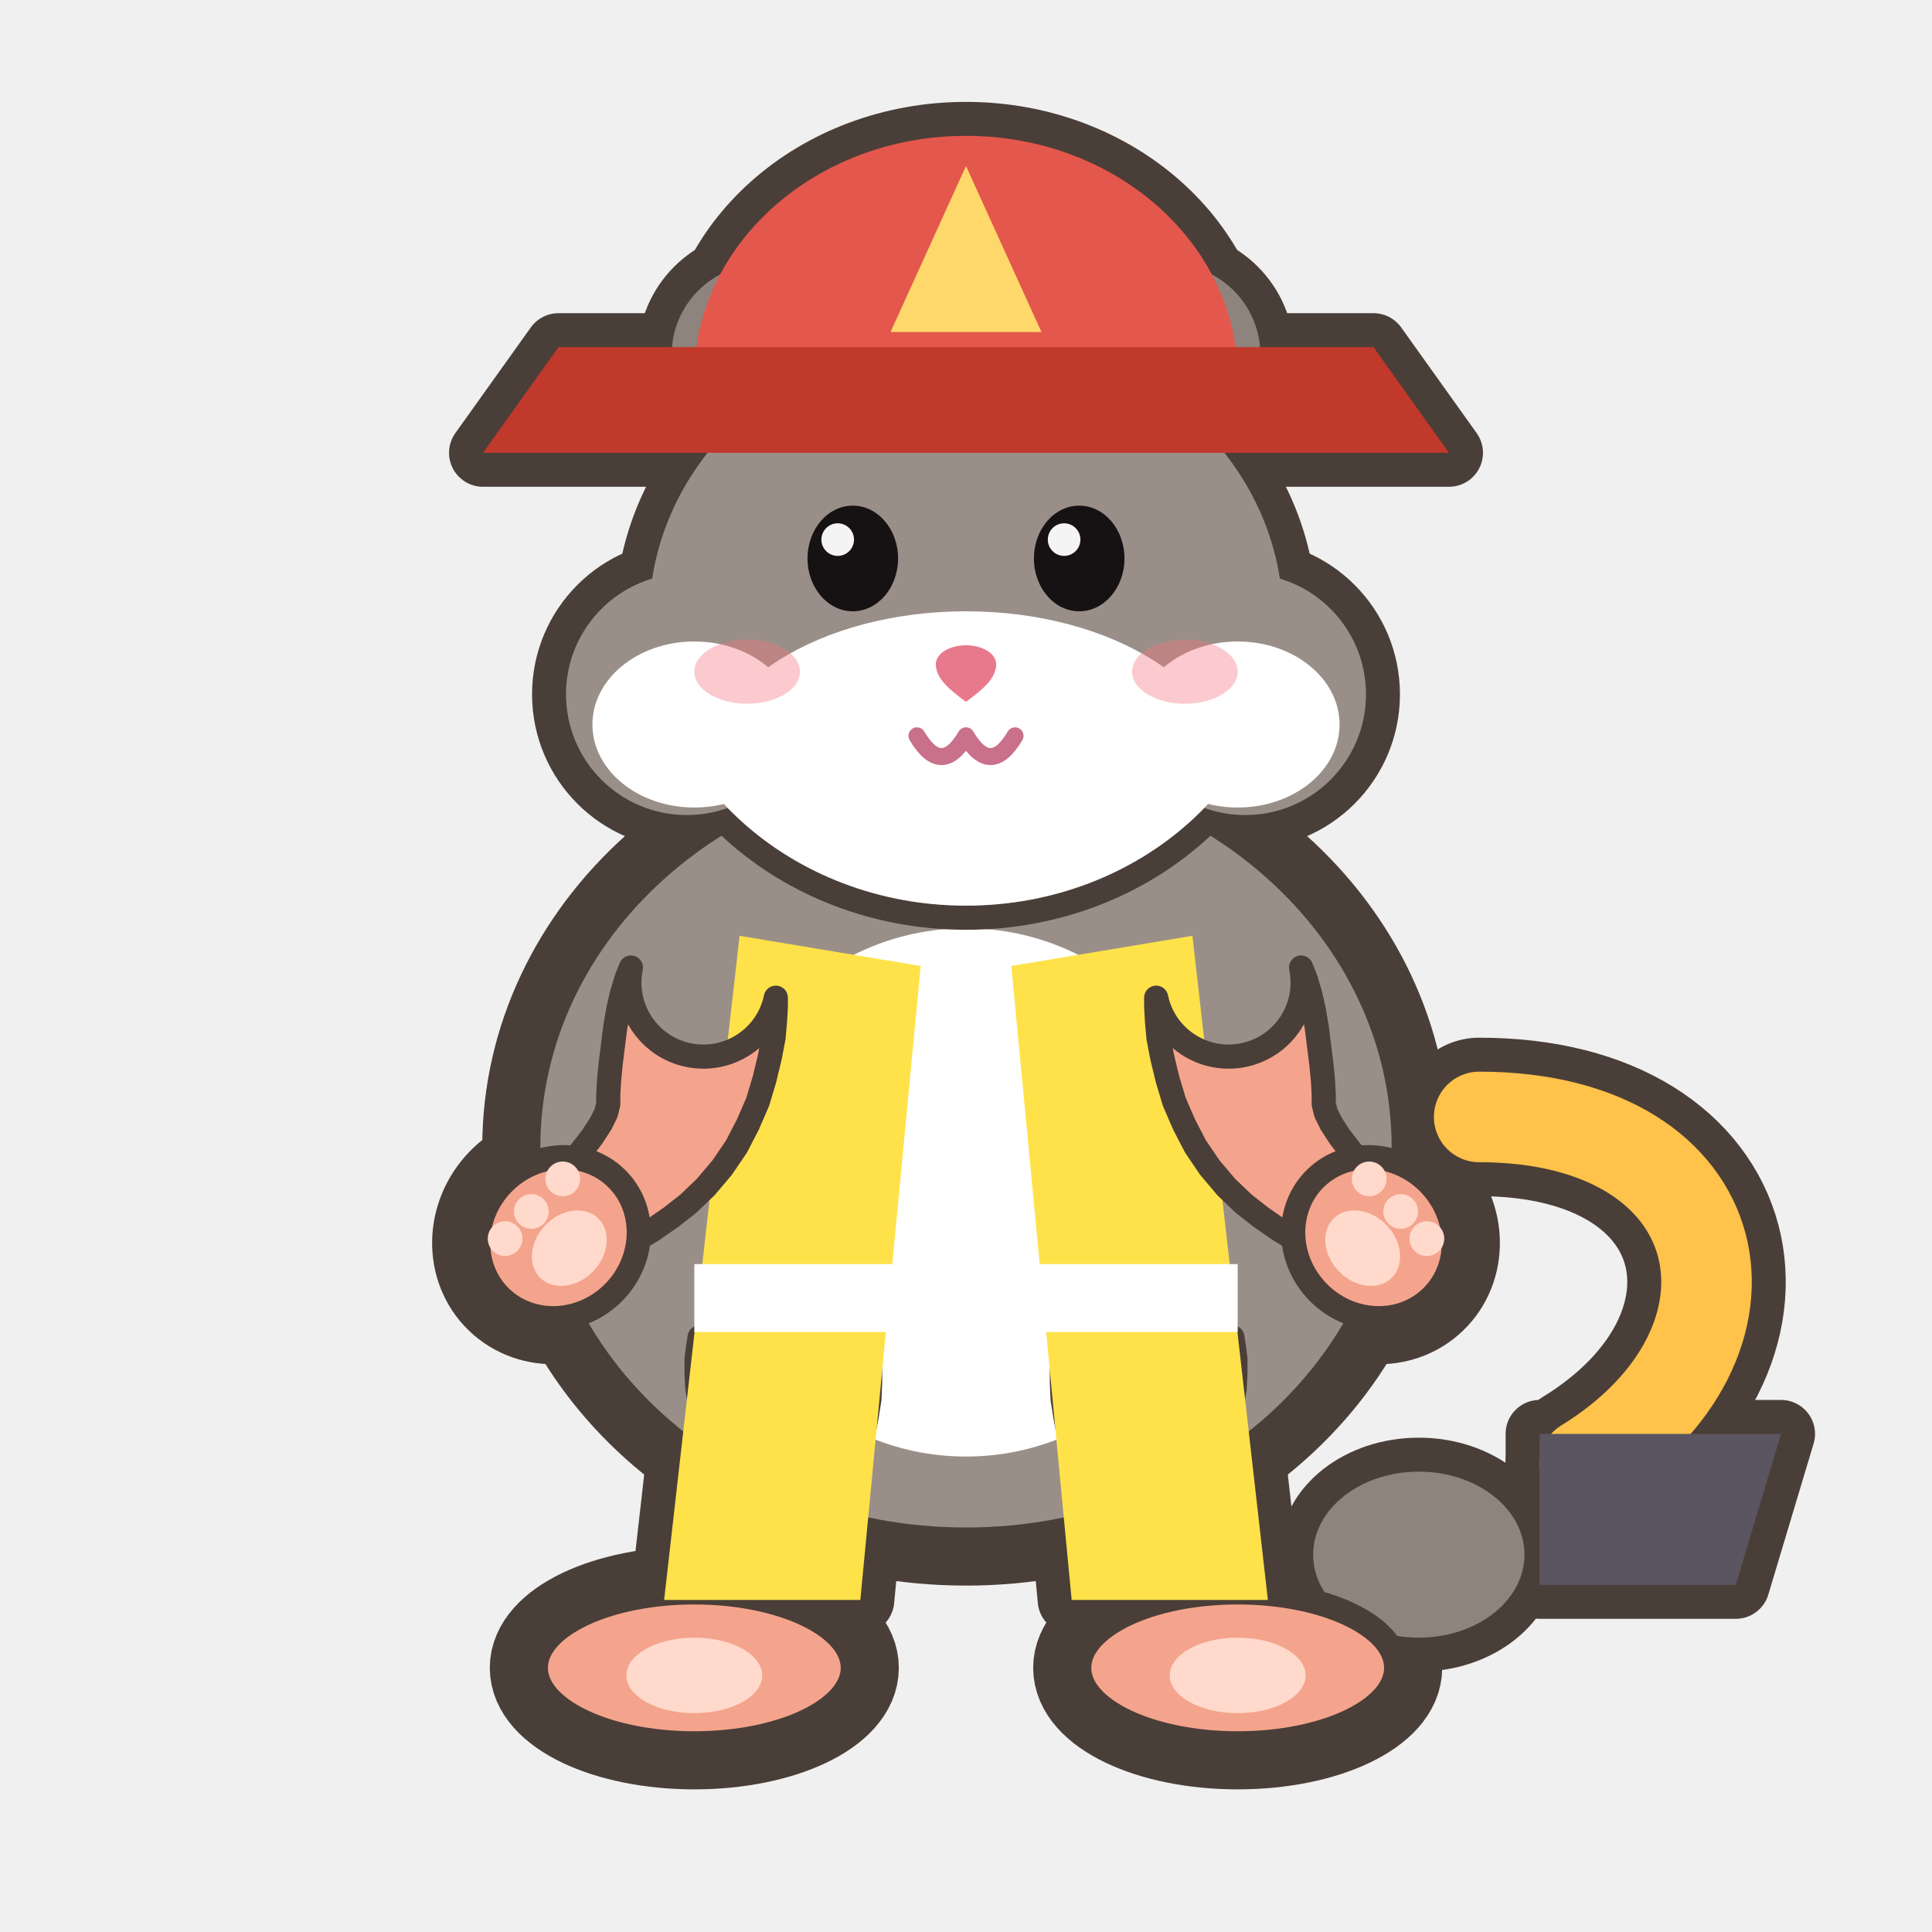
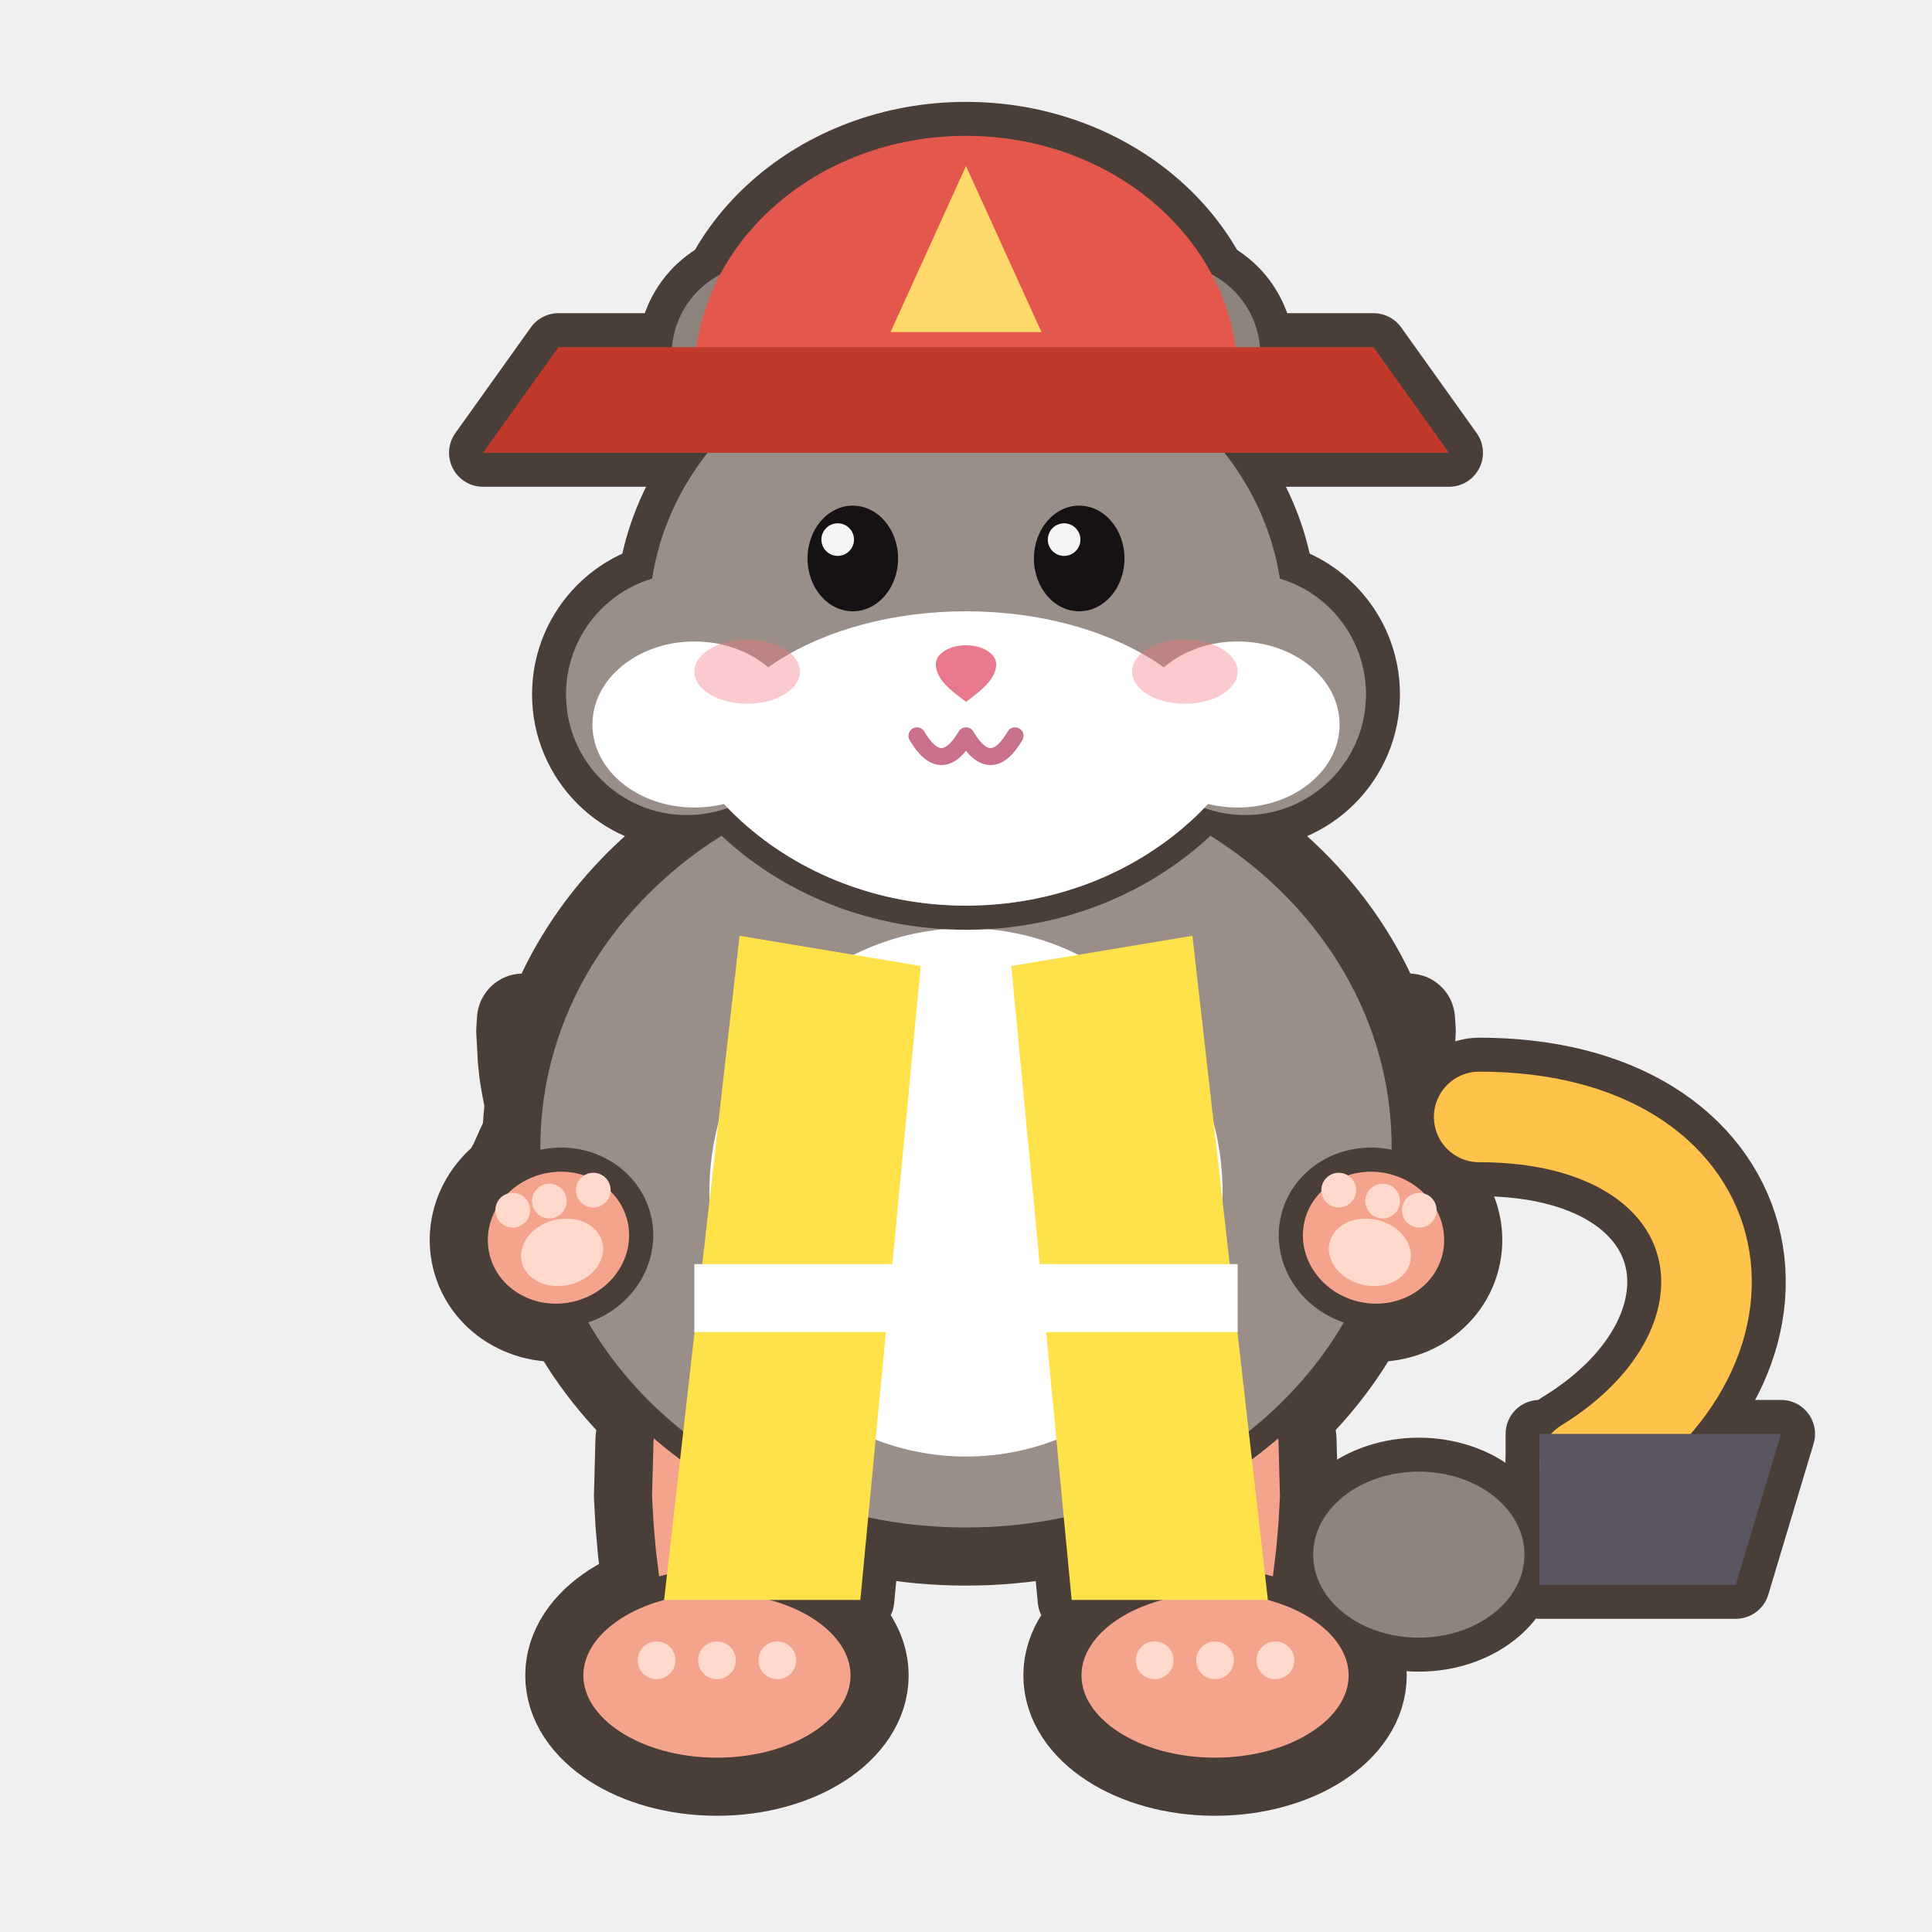
<svg xmlns="http://www.w3.org/2000/svg" viewBox="0 0 256 256" width="256" height="256" role="img" aria-labelledby="t-firefighter_hamster">
  <g class="outline">
+     <path d="M89.9 171.5L89.3 172.9L88.5 174.8L87.6 177.3L86.8 180.3L86.0 183.6L85.4 187.1L85.0 190.8L84.9 194.5L84.8 198.3L85.0 201.9L85.3 205.4L85.7 208.7L86.1 211.8L86.5 214.4L86.9 216.5L87.2 218.0A11.9 11.9 0 0 1 110.9 216.6L111.0 214.8L111.0 212.5L111.1 209.9L111.1 207.2L111.1 204.4L111.3 201.7L111.5 199.3L111.9 197.5L112.5 195.8L113.4 193.6L114.3 191.1L115.1 188.5L115.9 185.9L116.6 183.4L117.1 181.1L117.4 179.3A14.2 14.2 0 0 1 89.9 171.5Z" fill="#4A3E38" stroke="#4A3E38" stroke-width="12.2" stroke-linejoin="round" />
+     <path d="M138.6 179.3L138.9 181.1L139.4 183.4L140.1 185.9L140.9 188.5L141.7 191.1L142.6 193.6L143.5 195.8L144.1 197.5L144.5 199.3L144.7 201.7L144.9 204.4L144.9 207.2L144.9 209.9L145.0 212.5L145.0 214.8L145.1 216.6A11.9 11.9 0 0 1 168.8 218.0L169.1 216.5L169.5 214.4L169.9 211.8L170.3 208.7L170.7 205.4L171.0 201.9L171.2 198.3L171.1 194.5L171.0 190.8L170.6 187.1L170.0 183.6L169.2 180.3L168.4 177.3L167.5 174.8L166.7 172.9L166.1 171.5A14.2 14.2 0 0 1 138.6 179.3Z" fill="#4A3E38" stroke="#4A3E38" stroke-width="12.2" stroke-linejoin="round" />
    <ellipse cx="188" cy="206" rx="14" ry="11" fill="#4A3E38" stroke="#4A3E38" stroke-width="9" stroke-linejoin="round" />
+     <path d="M69.3 135.1L69.2 136.6L69.3 138.4L69.4 140.3L69.6 142.2L69.9 144.0L70.2 145.5L70.5 146.7L70.8 147.3L70.8 147.8L70.5 149.0L69.9 150.6L69.1 152.3L68.3 154.1L67.4 155.8L66.6 157.4L66.1 158.7A9.8 9.8 0 0 1 82.8 168.7L83.5 168.0L84.5 166.9L85.8 165.3L87.3 163.4L88.8 161.2L90.4 158.7L91.8 155.9L93.1 152.7L94.0 149.3L94.6 146.1L94.8 143.1L94.8 140.4L94.7 137.9L94.4 135.9L94.1 134.5L93.9 133.5A12.3 12.3 0 0 1 69.3 135.1Z" fill="#4A3E38" stroke="#4A3E38" stroke-width="12.2" stroke-linejoin="round" />
+     <path d="M162.1 133.5L161.9 134.5L161.6 135.9L161.3 137.9L161.2 140.4L161.2 143.1L161.4 146.1L162.0 149.3L162.9 152.7L164.2 155.9L165.6 158.7L167.2 161.2L168.7 163.4L170.2 165.3L171.5 166.9L172.5 168.0L173.2 168.7A9.8 9.8 0 0 1 189.9 158.7L189.4 157.4L188.6 155.8L187.7 154.1L186.9 152.3L186.1 150.6L185.5 149.0L185.2 147.8L185.2 147.3L185.5 146.7L185.8 145.5L186.1 144.0L186.4 142.2L186.6 140.3L186.7 138.4L186.8 136.6L186.7 135.1A12.3 12.3 0 0 1 162.1 133.5Z" fill="#4A3E38" stroke="#4A3E38" stroke-width="12.2" stroke-linejoin="round" />
    <ellipse cx="128" cy="152" rx="58" ry="52" fill="#4A3E38" stroke="#4A3E38" stroke-width="12.2" stroke-linejoin="round" />
    <ellipse cx="128" cy="158" rx="34" ry="35" fill="#4A3E38" stroke="#4A3E38" stroke-width="9" stroke-linejoin="round" />
-     <path d="M92.7 177.2L92.5 178.5L92.3 180.1L92.3 181.9L92.4 183.9L92.7 185.9L93.1 187.8L93.6 189.7L94.0 191.4L94.5 192.7L94.5 193.8L94.3 195.0L94.0 196.4L93.6 197.9L93.2 199.5L92.7 201.2L92.2 202.9L91.8 204.8L91.4 206.7L91.5 208.6L91.7 210.3L91.9 211.8L92.3 213.2L92.7 214.4L93.1 215.5L93.5 216.3L93.9 216.9L94.2 217.4A4.8 4.8 0 0 1 103.9 217.3L104.2 216.6L104.5 215.7L104.9 214.9L105.2 214.0L105.5 213.1L105.9 212.3L106.3 211.4L106.7 210.6L107.2 209.9L107.5 209.2L108.0 208.2L108.5 206.9L109.2 205.4L110.0 203.7L110.7 201.9L111.5 199.8L112.2 197.6L112.8 195.2L113.6 192.8L114.3 190.4L114.8 187.9L115.2 185.4L115.3 183.1L115.3 181.0L115.1 179.2L114.9 177.8L114.6 176.7A10.9 10.9 0 0 1 92.7 177.2Z" fill="#4A3E38" stroke="#4A3E38" stroke-width="12.2" stroke-linejoin="round" />
-     <ellipse cx="92" cy="221" rx="21" ry="10" fill="#4A3E38" stroke="#4A3E38" stroke-width="12.2" stroke-linejoin="round" />
-     <ellipse cx="92" cy="222" rx="9" ry="5" fill="#4A3E38" stroke="#4A3E38" stroke-width="9" stroke-linejoin="round" />
-     <path d="M141.4 176.7L141.1 177.8L140.9 179.2L140.7 181.0L140.7 183.1L140.8 185.4L141.2 187.9L141.7 190.4L142.4 192.8L143.2 195.2L143.8 197.6L144.5 199.8L145.3 201.9L146.0 203.7L146.8 205.4L147.5 206.9L148.0 208.2L148.5 209.2L148.8 209.9L149.3 210.6L149.7 211.4L150.1 212.3L150.5 213.1L150.8 214.0L151.1 214.9L151.5 215.7L151.8 216.6L152.1 217.3A4.8 4.8 0 0 1 161.8 217.4L162.1 216.9L162.5 216.3L162.9 215.5L163.3 214.4L163.7 213.2L164.1 211.8L164.3 210.3L164.5 208.6L164.6 206.7L164.2 204.8L163.8 202.9L163.3 201.2L162.8 199.5L162.4 197.9L162.0 196.4L161.7 195.0L161.5 193.8L161.5 192.7L162.0 191.4L162.4 189.7L162.9 187.8L163.3 185.9L163.6 183.9L163.7 181.9L163.7 180.1L163.5 178.5L163.3 177.2A10.9 10.9 0 0 1 141.4 176.7Z" fill="#4A3E38" stroke="#4A3E38" stroke-width="12.2" stroke-linejoin="round" />
-     <ellipse cx="164" cy="221" rx="21" ry="10" fill="#4A3E38" stroke="#4A3E38" stroke-width="12.2" stroke-linejoin="round" />
-     <ellipse cx="164" cy="222" rx="9" ry="5" fill="#4A3E38" stroke="#4A3E38" stroke-width="9" stroke-linejoin="round" />
+     <ellipse cx="95" cy="222" rx="19.3" ry="12.5" fill="#4A3E38" stroke="#4A3E38" stroke-width="12.2" stroke-linejoin="round" />
+     <circle cx="87" cy="220" r="2.5" fill="#4A3E38" stroke="#4A3E38" stroke-width="9" stroke-linejoin="round" />
+     <circle cx="95" cy="220" r="2.5" fill="#4A3E38" stroke="#4A3E38" stroke-width="9" stroke-linejoin="round" />
+     <circle cx="103" cy="220" r="2.5" fill="#4A3E38" stroke="#4A3E38" stroke-width="9" stroke-linejoin="round" />
+     <ellipse cx="161" cy="222" rx="19.3" ry="12.5" fill="#4A3E38" stroke="#4A3E38" stroke-width="12.2" stroke-linejoin="round" />
+     <circle cx="153" cy="220" r="2.5" fill="#4A3E38" stroke="#4A3E38" stroke-width="9" stroke-linejoin="round" />
+     <circle cx="161" cy="220" r="2.5" fill="#4A3E38" stroke="#4A3E38" stroke-width="9" stroke-linejoin="round" />
+     <circle cx="169" cy="220" r="2.5" fill="#4A3E38" stroke="#4A3E38" stroke-width="9" stroke-linejoin="round" />
    <path d="M98 124 88 212h26l8-84zM158 124l10 88h-26l-8-84z" fill="#4A3E38" stroke="#4A3E38" stroke-width="9" stroke-linejoin="round" />
    <path d="M92 172h72" fill="#4A3E38" stroke="#4A3E38" stroke-width="18" stroke-linejoin="round" />
    <g transform="translate(128,74) scale(0.5) translate(-128,-126)">
      <circle cx="74" cy="72" r="24" fill="#4A3E38" stroke="#4A3E38" stroke-width="18" stroke-linejoin="round" />
      <circle cx="75" cy="74" r="13" fill="#4A3E38" stroke="#4A3E38" stroke-width="18" stroke-linejoin="round" />
      <circle cx="182" cy="72" r="24" fill="#4A3E38" stroke="#4A3E38" stroke-width="18" stroke-linejoin="round" />
      <circle cx="181" cy="74" r="13" fill="#4A3E38" stroke="#4A3E38" stroke-width="18" stroke-linejoin="round" />
      <circle cx="54" cy="162" r="32" fill="#4A3E38" stroke="#4A3E38" stroke-width="18" stroke-linejoin="round" />
      <circle cx="202" cy="162" r="32" fill="#4A3E38" stroke="#4A3E38" stroke-width="18" stroke-linejoin="round" />
      <ellipse cx="128" cy="142" rx="84" ry="76" fill="#4A3E38" stroke="#4A3E38" stroke-width="18" stroke-linejoin="round" />
      <ellipse cx="56" cy="170" rx="27" ry="22" fill="#4A3E38" stroke="#4A3E38" stroke-width="18" stroke-linejoin="round" />
      <ellipse cx="200" cy="170" rx="27" ry="22" fill="#4A3E38" stroke="#4A3E38" stroke-width="18" stroke-linejoin="round" />
      <ellipse cx="98" cy="126" rx="12" ry="14" fill="#4A3E38" stroke="#4A3E38" stroke-width="18" stroke-linejoin="round" />
      <ellipse cx="158" cy="126" rx="12" ry="14" fill="#4A3E38" stroke="#4A3E38" stroke-width="18" stroke-linejoin="round" />
      <path d="M120 154a8 5 0 0 1 16 0c0 4-4 7-8 10-4-3-8-6-8-10z" fill="#4A3E38" stroke="#4A3E38" stroke-width="18" stroke-linejoin="round" />
    </g>
-     <path d="M83.6 128.2L83.0 129.7L82.4 131.7L81.9 133.9L81.5 136.3L81.2 138.7L80.9 141.1L80.7 143.2L80.6 145.0L80.6 146.3L80.3 147.5L79.6 148.9L78.5 150.6L77.2 152.3L75.8 154.0L74.4 155.6L73.0 157.2L71.9 158.6L71.0 159.8A5.2 5.2 0 0 1 77.9 167.6L79.0 167.2L80.4 166.5L82.3 165.5L84.3 164.3L86.6 162.9L88.9 161.3L91.2 159.5L93.5 157.3L95.7 154.7L97.6 151.9L99.1 149.0L100.4 146.0L101.3 143.0L102.0 140.1L102.5 137.5L102.7 135.2L102.8 133.4L102.8 132.2A9.8 9.8 0 0 1 83.6 128.2Z" fill="#4A3E38" stroke="#4A3E38" stroke-width="12.2" stroke-linejoin="round" />
-     <g transform="rotate(-46 74 164)">
+     <g transform="rotate(-14 74 164)">
      <ellipse cx="74" cy="164" rx="11" ry="10.3" fill="#4A3E38" stroke="#4A3E38" stroke-width="12.2" stroke-linejoin="round" />
      <ellipse cx="74" cy="166" rx="5.5" ry="4.4" fill="#4A3E38" stroke="#4A3E38" stroke-width="9" stroke-linejoin="round" />
      <circle cx="69" cy="159" r="2.3" fill="#4A3E38" stroke="#4A3E38" stroke-width="9" stroke-linejoin="round" />
      <circle cx="74" cy="159" r="2.3" fill="#4A3E38" stroke="#4A3E38" stroke-width="9" stroke-linejoin="round" />
      <circle cx="80" cy="159" r="2.3" fill="#4A3E38" stroke="#4A3E38" stroke-width="9" stroke-linejoin="round" />
    </g>
-     <path d="M153.2 132.2L153.2 133.4L153.3 135.2L153.5 137.5L154.0 140.1L154.7 143.0L155.6 146.0L156.9 149.0L158.4 151.9L160.3 154.7L162.5 157.3L164.8 159.5L167.1 161.3L169.4 162.9L171.7 164.3L173.7 165.5L175.6 166.5L177.0 167.2L178.1 167.6A5.2 5.2 0 0 1 185.0 159.8L184.1 158.6L183.0 157.2L181.6 155.6L180.2 154.0L178.8 152.3L177.5 150.6L176.4 148.9L175.7 147.5L175.4 146.3L175.4 145.0L175.3 143.2L175.1 141.1L174.8 138.7L174.5 136.3L174.1 133.9L173.6 131.7L173.0 129.7L172.4 128.2A9.8 9.8 0 0 1 153.2 132.2Z" fill="#4A3E38" stroke="#4A3E38" stroke-width="12.2" stroke-linejoin="round" />
-     <g transform="rotate(46 182 164)">
+     <g transform="rotate(14 182 164)">
      <ellipse cx="182" cy="164" rx="11" ry="10.3" fill="#4A3E38" stroke="#4A3E38" stroke-width="12.2" stroke-linejoin="round" />
      <ellipse cx="182" cy="166" rx="5.5" ry="4.4" fill="#4A3E38" stroke="#4A3E38" stroke-width="9" stroke-linejoin="round" />
      <circle cx="176" cy="159" r="2.3" fill="#4A3E38" stroke="#4A3E38" stroke-width="9" stroke-linejoin="round" />
      <circle cx="182" cy="159" r="2.3" fill="#4A3E38" stroke="#4A3E38" stroke-width="9" stroke-linejoin="round" />
      <circle cx="187" cy="159" r="2.3" fill="#4A3E38" stroke="#4A3E38" stroke-width="9" stroke-linejoin="round" />
    </g>
    <path d="M92 50a36 32 0 0 1 72 0z" fill="#4A3E38" stroke="#4A3E38" stroke-width="9" stroke-linejoin="round" />
    <path d="M74 46h108l10 14H64z" fill="#4A3E38" stroke="#4A3E38" stroke-width="9" stroke-linejoin="round" />
    <path d="M128 22l10 22h-20z" fill="#4A3E38" stroke="#4A3E38" stroke-width="9" stroke-linejoin="round" />
    <path d="M196 148c34 0 40 30 14 46" stroke-linecap="round" fill="none" stroke="#4A3E38" stroke-width="21.0" stroke-linejoin="round" />
    <path d="M204 190h32l-6 20h-26z" fill="#4A3E38" stroke="#4A3E38" stroke-width="9" stroke-linejoin="round" />
  </g>
+   <path d="M89.9 171.5L89.3 172.9L88.5 174.8L87.6 177.3L86.8 180.3L86.0 183.6L85.4 187.1L85.0 190.8L84.9 194.5L84.8 198.3L85.0 201.9L85.3 205.4L85.7 208.7L86.1 211.8L86.5 214.4L86.9 216.5L87.2 218.0A11.9 11.9 0 0 1 110.9 216.6L111.0 214.8L111.0 212.5L111.1 209.9L111.1 207.2L111.1 204.4L111.3 201.7L111.5 199.3L111.9 197.5L112.5 195.8L113.4 193.6L114.3 191.1L115.1 188.5L115.9 185.9L116.6 183.4L117.1 181.1L117.4 179.3A14.2 14.2 0 0 1 89.9 171.5Z" fill="#F4A48C" stroke="#4A3E38" stroke-width="3.2" stroke-linejoin="round" />
+   <path d="M138.6 179.3L138.9 181.1L139.4 183.4L140.1 185.9L140.9 188.5L141.7 191.1L142.6 193.6L143.5 195.8L144.1 197.5L144.5 199.3L144.7 201.7L144.9 204.4L144.9 207.2L144.9 209.9L145.0 212.5L145.0 214.8L145.1 216.6A11.9 11.9 0 0 1 168.8 218.0L169.1 216.5L169.5 214.4L169.9 211.8L170.3 208.7L170.7 205.4L171.0 201.9L171.2 198.3L171.1 194.5L171.0 190.8L170.6 187.1L170.0 183.6L169.2 180.3L168.4 177.3L167.5 174.8L166.7 172.9L166.1 171.5A14.2 14.2 0 0 1 138.6 179.3Z" fill="#F4A48C" stroke="#4A3E38" stroke-width="3.2" stroke-linejoin="round" />
  <ellipse cx="188" cy="206" rx="14" ry="11" fill="#8F847D" />
+   <path d="M69.3 135.1L69.2 136.6L69.3 138.4L69.4 140.3L69.6 142.2L69.9 144.0L70.2 145.5L70.5 146.7L70.8 147.3L70.8 147.8L70.5 149.0L69.9 150.6L69.1 152.3L68.3 154.1L67.4 155.8L66.6 157.4L66.1 158.7A9.8 9.8 0 0 1 82.8 168.7L83.5 168.0L84.5 166.9L85.8 165.3L87.3 163.4L88.8 161.2L90.4 158.7L91.8 155.9L93.1 152.7L94.0 149.3L94.6 146.1L94.8 143.1L94.8 140.4L94.7 137.9L94.4 135.9L94.1 134.5L93.9 133.5A12.3 12.3 0 0 1 69.3 135.1Z" fill="#F4A48C" stroke="#4A3E38" stroke-width="3.2" stroke-linejoin="round" />
+   <path d="M162.1 133.5L161.9 134.5L161.6 135.9L161.3 137.9L161.2 140.4L161.2 143.1L161.4 146.1L162.0 149.3L162.9 152.7L164.2 155.9L165.6 158.7L167.2 161.2L168.7 163.4L170.2 165.3L171.5 166.9L172.5 168.0L173.2 168.7A9.8 9.8 0 0 1 189.9 158.7L189.4 157.4L188.6 155.8L187.7 154.1L186.9 152.3L186.1 150.6L185.5 149.0L185.2 147.8L185.2 147.3L185.5 146.7L185.8 145.5L186.1 144.0L186.4 142.2L186.6 140.3L186.7 138.4L186.8 136.6L186.7 135.1A12.3 12.3 0 0 1 162.1 133.5Z" fill="#F4A48C" stroke="#4A3E38" stroke-width="3.2" stroke-linejoin="round" />
  <ellipse cx="128" cy="152" rx="58" ry="52" fill="#9A8F88" stroke="#4A3E38" stroke-width="3.2" />
  <ellipse cx="128" cy="158" rx="34" ry="35" fill="#FFFFFF" />
-   <path d="M92.7 177.2L92.5 178.5L92.3 180.1L92.3 181.9L92.4 183.9L92.7 185.9L93.1 187.8L93.6 189.7L94.0 191.4L94.5 192.7L94.5 193.8L94.3 195.0L94.0 196.4L93.6 197.9L93.2 199.5L92.7 201.2L92.2 202.9L91.8 204.8L91.4 206.7L91.5 208.6L91.7 210.3L91.9 211.8L92.3 213.2L92.7 214.4L93.1 215.5L93.5 216.3L93.9 216.9L94.2 217.4A4.8 4.8 0 0 1 103.9 217.3L104.2 216.6L104.5 215.7L104.9 214.9L105.2 214.0L105.5 213.1L105.9 212.3L106.3 211.4L106.7 210.6L107.2 209.9L107.5 209.2L108.0 208.2L108.5 206.9L109.2 205.4L110.0 203.7L110.7 201.9L111.5 199.8L112.2 197.6L112.8 195.2L113.6 192.8L114.3 190.4L114.8 187.9L115.2 185.4L115.3 183.1L115.3 181.0L115.1 179.2L114.9 177.8L114.6 176.7A10.9 10.9 0 0 1 92.7 177.2Z" fill="#F4A48C" stroke="#4A3E38" stroke-width="3.2" stroke-linejoin="round" />
-   <ellipse cx="92" cy="221" rx="21" ry="10" fill="#F4A48C" stroke="#4A3E38" stroke-width="3.2" />
-   <ellipse cx="92" cy="222" rx="9" ry="5" fill="#FFD9CC" />
-   <path d="M141.4 176.7L141.1 177.8L140.9 179.2L140.7 181.0L140.7 183.1L140.8 185.4L141.2 187.9L141.7 190.4L142.4 192.8L143.2 195.2L143.8 197.6L144.5 199.8L145.3 201.9L146.0 203.7L146.8 205.4L147.5 206.9L148.0 208.2L148.5 209.2L148.8 209.9L149.3 210.6L149.7 211.4L150.1 212.3L150.5 213.1L150.8 214.0L151.1 214.9L151.5 215.7L151.8 216.6L152.1 217.3A4.8 4.8 0 0 1 161.8 217.4L162.1 216.9L162.5 216.3L162.9 215.5L163.3 214.4L163.7 213.2L164.1 211.8L164.3 210.3L164.5 208.6L164.6 206.7L164.2 204.8L163.8 202.9L163.3 201.2L162.8 199.5L162.4 197.9L162.0 196.4L161.7 195.0L161.5 193.8L161.5 192.7L162.0 191.4L162.4 189.7L162.9 187.8L163.3 185.9L163.6 183.9L163.7 181.9L163.7 180.1L163.5 178.5L163.3 177.2A10.9 10.9 0 0 1 141.4 176.7Z" fill="#F4A48C" stroke="#4A3E38" stroke-width="3.2" stroke-linejoin="round" />
-   <ellipse cx="164" cy="221" rx="21" ry="10" fill="#F4A48C" stroke="#4A3E38" stroke-width="3.2" />
-   <ellipse cx="164" cy="222" rx="9" ry="5" fill="#FFD9CC" />
+   <ellipse cx="95" cy="222" rx="19.3" ry="12.5" fill="#F4A48C" stroke="#4A3E38" stroke-width="3.2" />
+   <circle cx="87" cy="220" r="2.5" fill="#FFD9CC" />
+   <circle cx="95" cy="220" r="2.5" fill="#FFD9CC" />
+   <circle cx="103" cy="220" r="2.5" fill="#FFD9CC" />
+   <ellipse cx="161" cy="222" rx="19.3" ry="12.5" fill="#F4A48C" stroke="#4A3E38" stroke-width="3.2" />
+   <circle cx="153" cy="220" r="2.5" fill="#FFD9CC" />
+   <circle cx="161" cy="220" r="2.5" fill="#FFD9CC" />
+   <circle cx="169" cy="220" r="2.5" fill="#FFD9CC" />
  <path d="M98 124 88 212h26l8-84zM158 124l10 88h-26l-8-84z" fill="#FFE24A" />
  <path d="M92 172h72" stroke="#FFFFFF" stroke-width="9" />
  <g transform="translate(128,74) scale(0.5) translate(-128,-126)">
    <g class="outline">
      <circle cx="74" cy="72" r="24" fill="#4A3E38" stroke="#4A3E38" stroke-width="12.8" stroke-linejoin="round" />
      <circle cx="75" cy="74" r="13" fill="#4A3E38" stroke="#4A3E38" stroke-width="12.8" stroke-linejoin="round" />
      <circle cx="182" cy="72" r="24" fill="#4A3E38" stroke="#4A3E38" stroke-width="12.8" stroke-linejoin="round" />
      <circle cx="181" cy="74" r="13" fill="#4A3E38" stroke="#4A3E38" stroke-width="12.8" stroke-linejoin="round" />
      <circle cx="54" cy="162" r="32" fill="#4A3E38" stroke="#4A3E38" stroke-width="12.8" stroke-linejoin="round" />
      <circle cx="202" cy="162" r="32" fill="#4A3E38" stroke="#4A3E38" stroke-width="12.8" stroke-linejoin="round" />
      <ellipse cx="128" cy="142" rx="84" ry="76" fill="#4A3E38" stroke="#4A3E38" stroke-width="12.8" stroke-linejoin="round" />
      <ellipse cx="56" cy="170" rx="27" ry="22" fill="#4A3E38" stroke="#4A3E38" stroke-width="12.8" stroke-linejoin="round" />
      <ellipse cx="200" cy="170" rx="27" ry="22" fill="#4A3E38" stroke="#4A3E38" stroke-width="12.8" stroke-linejoin="round" />
      <ellipse cx="98" cy="126" rx="12" ry="14" fill="#4A3E38" stroke="#4A3E38" stroke-width="12.8" stroke-linejoin="round" />
      <ellipse cx="158" cy="126" rx="12" ry="14" fill="#4A3E38" stroke="#4A3E38" stroke-width="12.8" stroke-linejoin="round" />
      <path d="M120 154a8 5 0 0 1 16 0c0 4-4 7-8 10-4-3-8-6-8-10z" fill="#4A3E38" stroke="#4A3E38" stroke-width="12.8" stroke-linejoin="round" />
    </g>
    <circle cx="74" cy="72" r="24" fill="#8F847D" />
    <circle cx="75" cy="74" r="13" fill="#F4A48C" />
    <circle cx="182" cy="72" r="24" fill="#8F847D" />
    <circle cx="181" cy="74" r="13" fill="#F4A48C" />
    <circle cx="54" cy="162" r="32" fill="#9A8F88" />
    <circle cx="202" cy="162" r="32" fill="#9A8F88" />
    <ellipse cx="128" cy="142" rx="84" ry="76" fill="#9A8F88" />
    <defs>
      <clipPath id="clip-hamster">
        <ellipse cx="128" cy="142" rx="84" ry="76" />
      </clipPath>
    </defs>
    <g clip-path="url(#clip-hamster)">
      <ellipse cx="128" cy="184" rx="70" ry="44" fill="#FFFFFF" />
    </g>
    <ellipse cx="56" cy="170" rx="27" ry="22" fill="#FFFFFF" />
    <ellipse cx="200" cy="170" rx="27" ry="22" fill="#FFFFFF" />
    <ellipse cx="98" cy="126" rx="12" ry="14" fill="#161214" />
    <circle cx="94" cy="121" r="4.32" fill="#FFFFFF" opacity="0.95" />
    <ellipse cx="158" cy="126" rx="12" ry="14" fill="#161214" />
    <circle cx="154" cy="121" r="4.32" fill="#FFFFFF" opacity="0.95" />
    <ellipse cx="70" cy="156" rx="14" ry="8.5" fill="#F4737F" opacity="0.38" />
    <ellipse cx="186" cy="156" rx="14" ry="8.5" fill="#F4737F" opacity="0.38" />
    <path d="M120 154a8 5 0 0 1 16 0c0 4-4 7-8 10-4-3-8-6-8-10z" fill="#E8798C" />
    <path d="M115 173q6.5 11 13 0 q6.5 11 13 0" fill="none" stroke="#C9708A" stroke-width="4.5" stroke-linecap="round" stroke-linejoin="round" />
  </g>
-   <path d="M83.6 128.2L83.0 129.7L82.4 131.7L81.9 133.9L81.5 136.3L81.2 138.7L80.9 141.1L80.7 143.2L80.6 145.0L80.6 146.3L80.3 147.5L79.6 148.9L78.5 150.6L77.2 152.3L75.8 154.0L74.4 155.6L73.0 157.2L71.9 158.6L71.0 159.8A5.2 5.2 0 0 1 77.9 167.6L79.0 167.2L80.4 166.5L82.3 165.5L84.3 164.3L86.6 162.9L88.9 161.3L91.2 159.5L93.5 157.3L95.7 154.7L97.6 151.9L99.1 149.0L100.4 146.0L101.3 143.0L102.0 140.1L102.5 137.5L102.7 135.2L102.8 133.4L102.8 132.2A9.8 9.8 0 0 1 83.6 128.2Z" fill="#F4A48C" stroke="#4A3E38" stroke-width="3.2" stroke-linejoin="round" />
-   <g transform="rotate(-46 74 164)">
+   <g transform="rotate(-14 74 164)">
    <ellipse cx="74" cy="164" rx="11" ry="10.3" fill="#F4A48C" stroke="#4A3E38" stroke-width="3.2" />
    <ellipse cx="74" cy="166" rx="5.5" ry="4.4" fill="#FFD9CC" />
    <circle cx="69" cy="159" r="2.3" fill="#FFD9CC" />
    <circle cx="74" cy="159" r="2.3" fill="#FFD9CC" />
    <circle cx="80" cy="159" r="2.3" fill="#FFD9CC" />
  </g>
-   <path d="M153.2 132.2L153.2 133.4L153.3 135.2L153.5 137.5L154.0 140.1L154.7 143.0L155.6 146.0L156.9 149.0L158.4 151.9L160.3 154.7L162.5 157.3L164.8 159.5L167.1 161.3L169.4 162.9L171.7 164.3L173.7 165.5L175.6 166.5L177.0 167.2L178.1 167.6A5.2 5.2 0 0 1 185.0 159.8L184.1 158.6L183.0 157.2L181.6 155.6L180.2 154.0L178.8 152.3L177.5 150.6L176.4 148.9L175.7 147.5L175.4 146.3L175.4 145.0L175.3 143.2L175.1 141.1L174.8 138.7L174.5 136.3L174.1 133.9L173.6 131.7L173.0 129.7L172.4 128.2A9.8 9.8 0 0 1 153.2 132.2Z" fill="#F4A48C" stroke="#4A3E38" stroke-width="3.2" stroke-linejoin="round" />
-   <g transform="rotate(46 182 164)">
+   <g transform="rotate(14 182 164)">
    <ellipse cx="182" cy="164" rx="11" ry="10.3" fill="#F4A48C" stroke="#4A3E38" stroke-width="3.2" />
    <ellipse cx="182" cy="166" rx="5.5" ry="4.4" fill="#FFD9CC" />
    <circle cx="176" cy="159" r="2.3" fill="#FFD9CC" />
    <circle cx="182" cy="159" r="2.3" fill="#FFD9CC" />
    <circle cx="187" cy="159" r="2.3" fill="#FFD9CC" />
  </g>
  <path d="M92 50a36 32 0 0 1 72 0z" fill="#E4574C" />
  <path d="M74 46h108l10 14H64z" fill="#C0392B" />
  <path d="M128 22l10 22h-20z" fill="#FFD86B" />
  <path d="M196 148c34 0 40 30 14 46" fill="none" stroke="#FFC24A" stroke-width="12" stroke-linecap="round" />
  <path d="M204 190h32l-6 20h-26z" fill="#5A5560" />
</svg>
